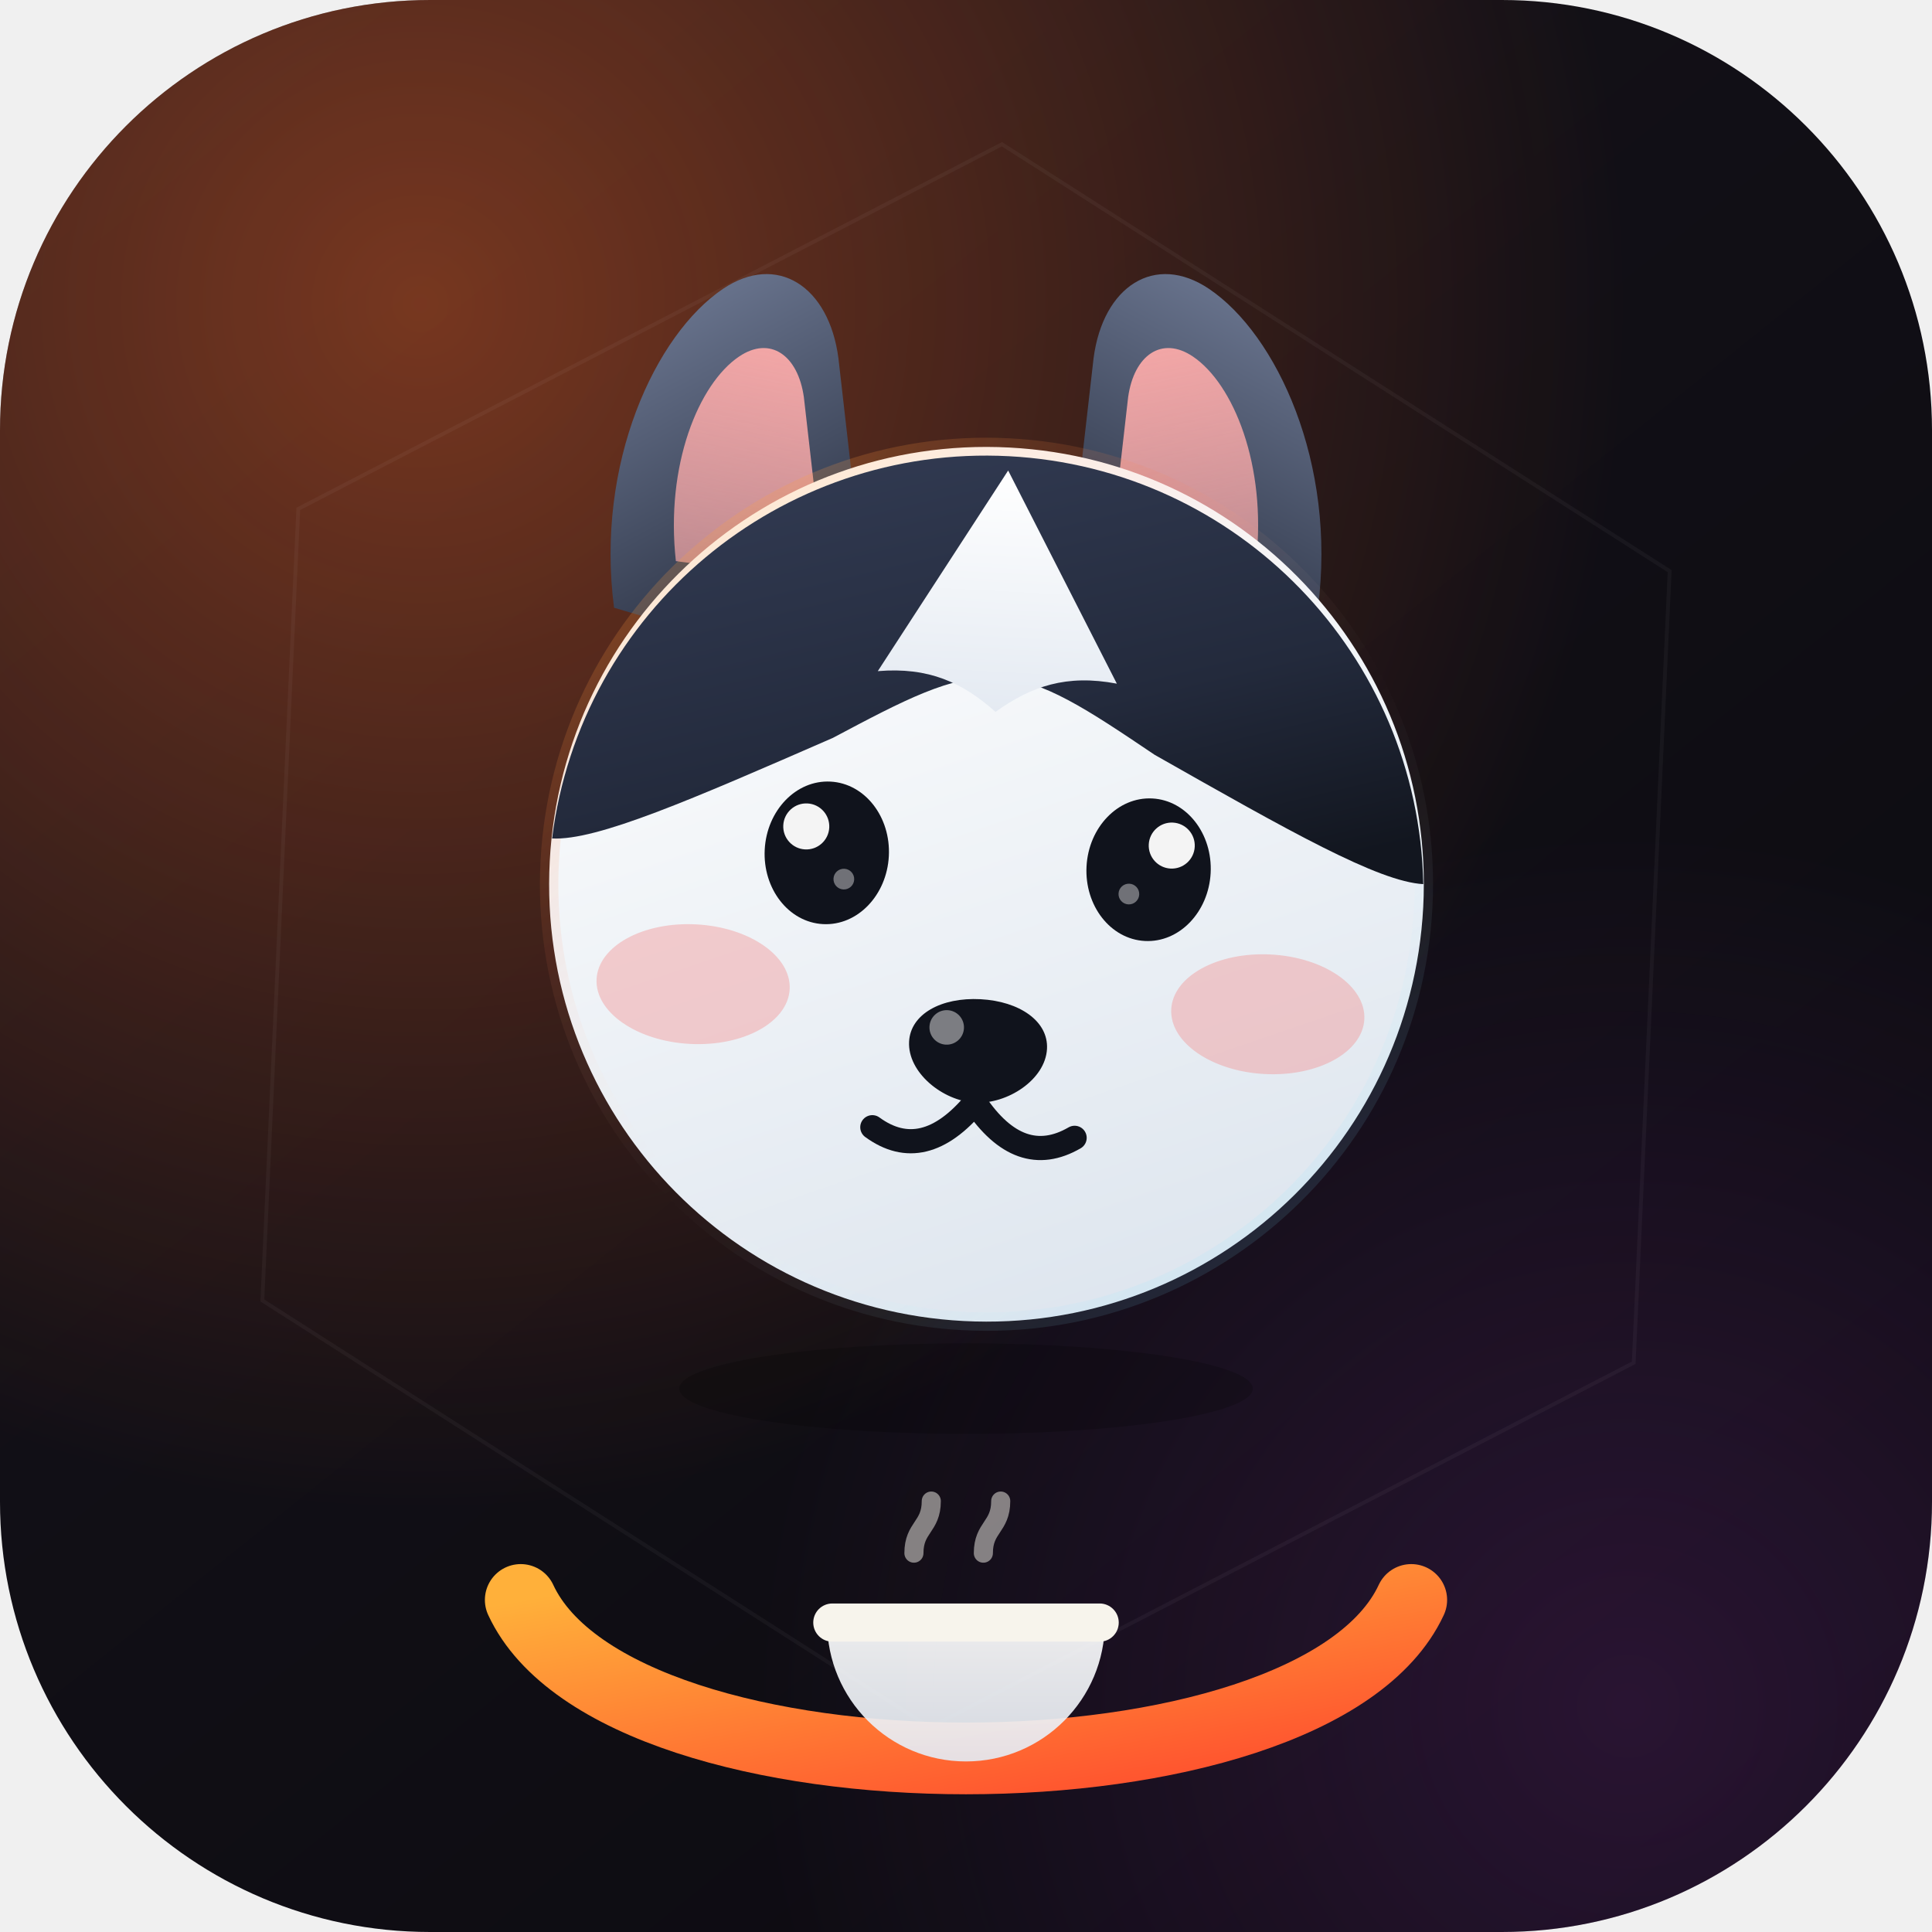
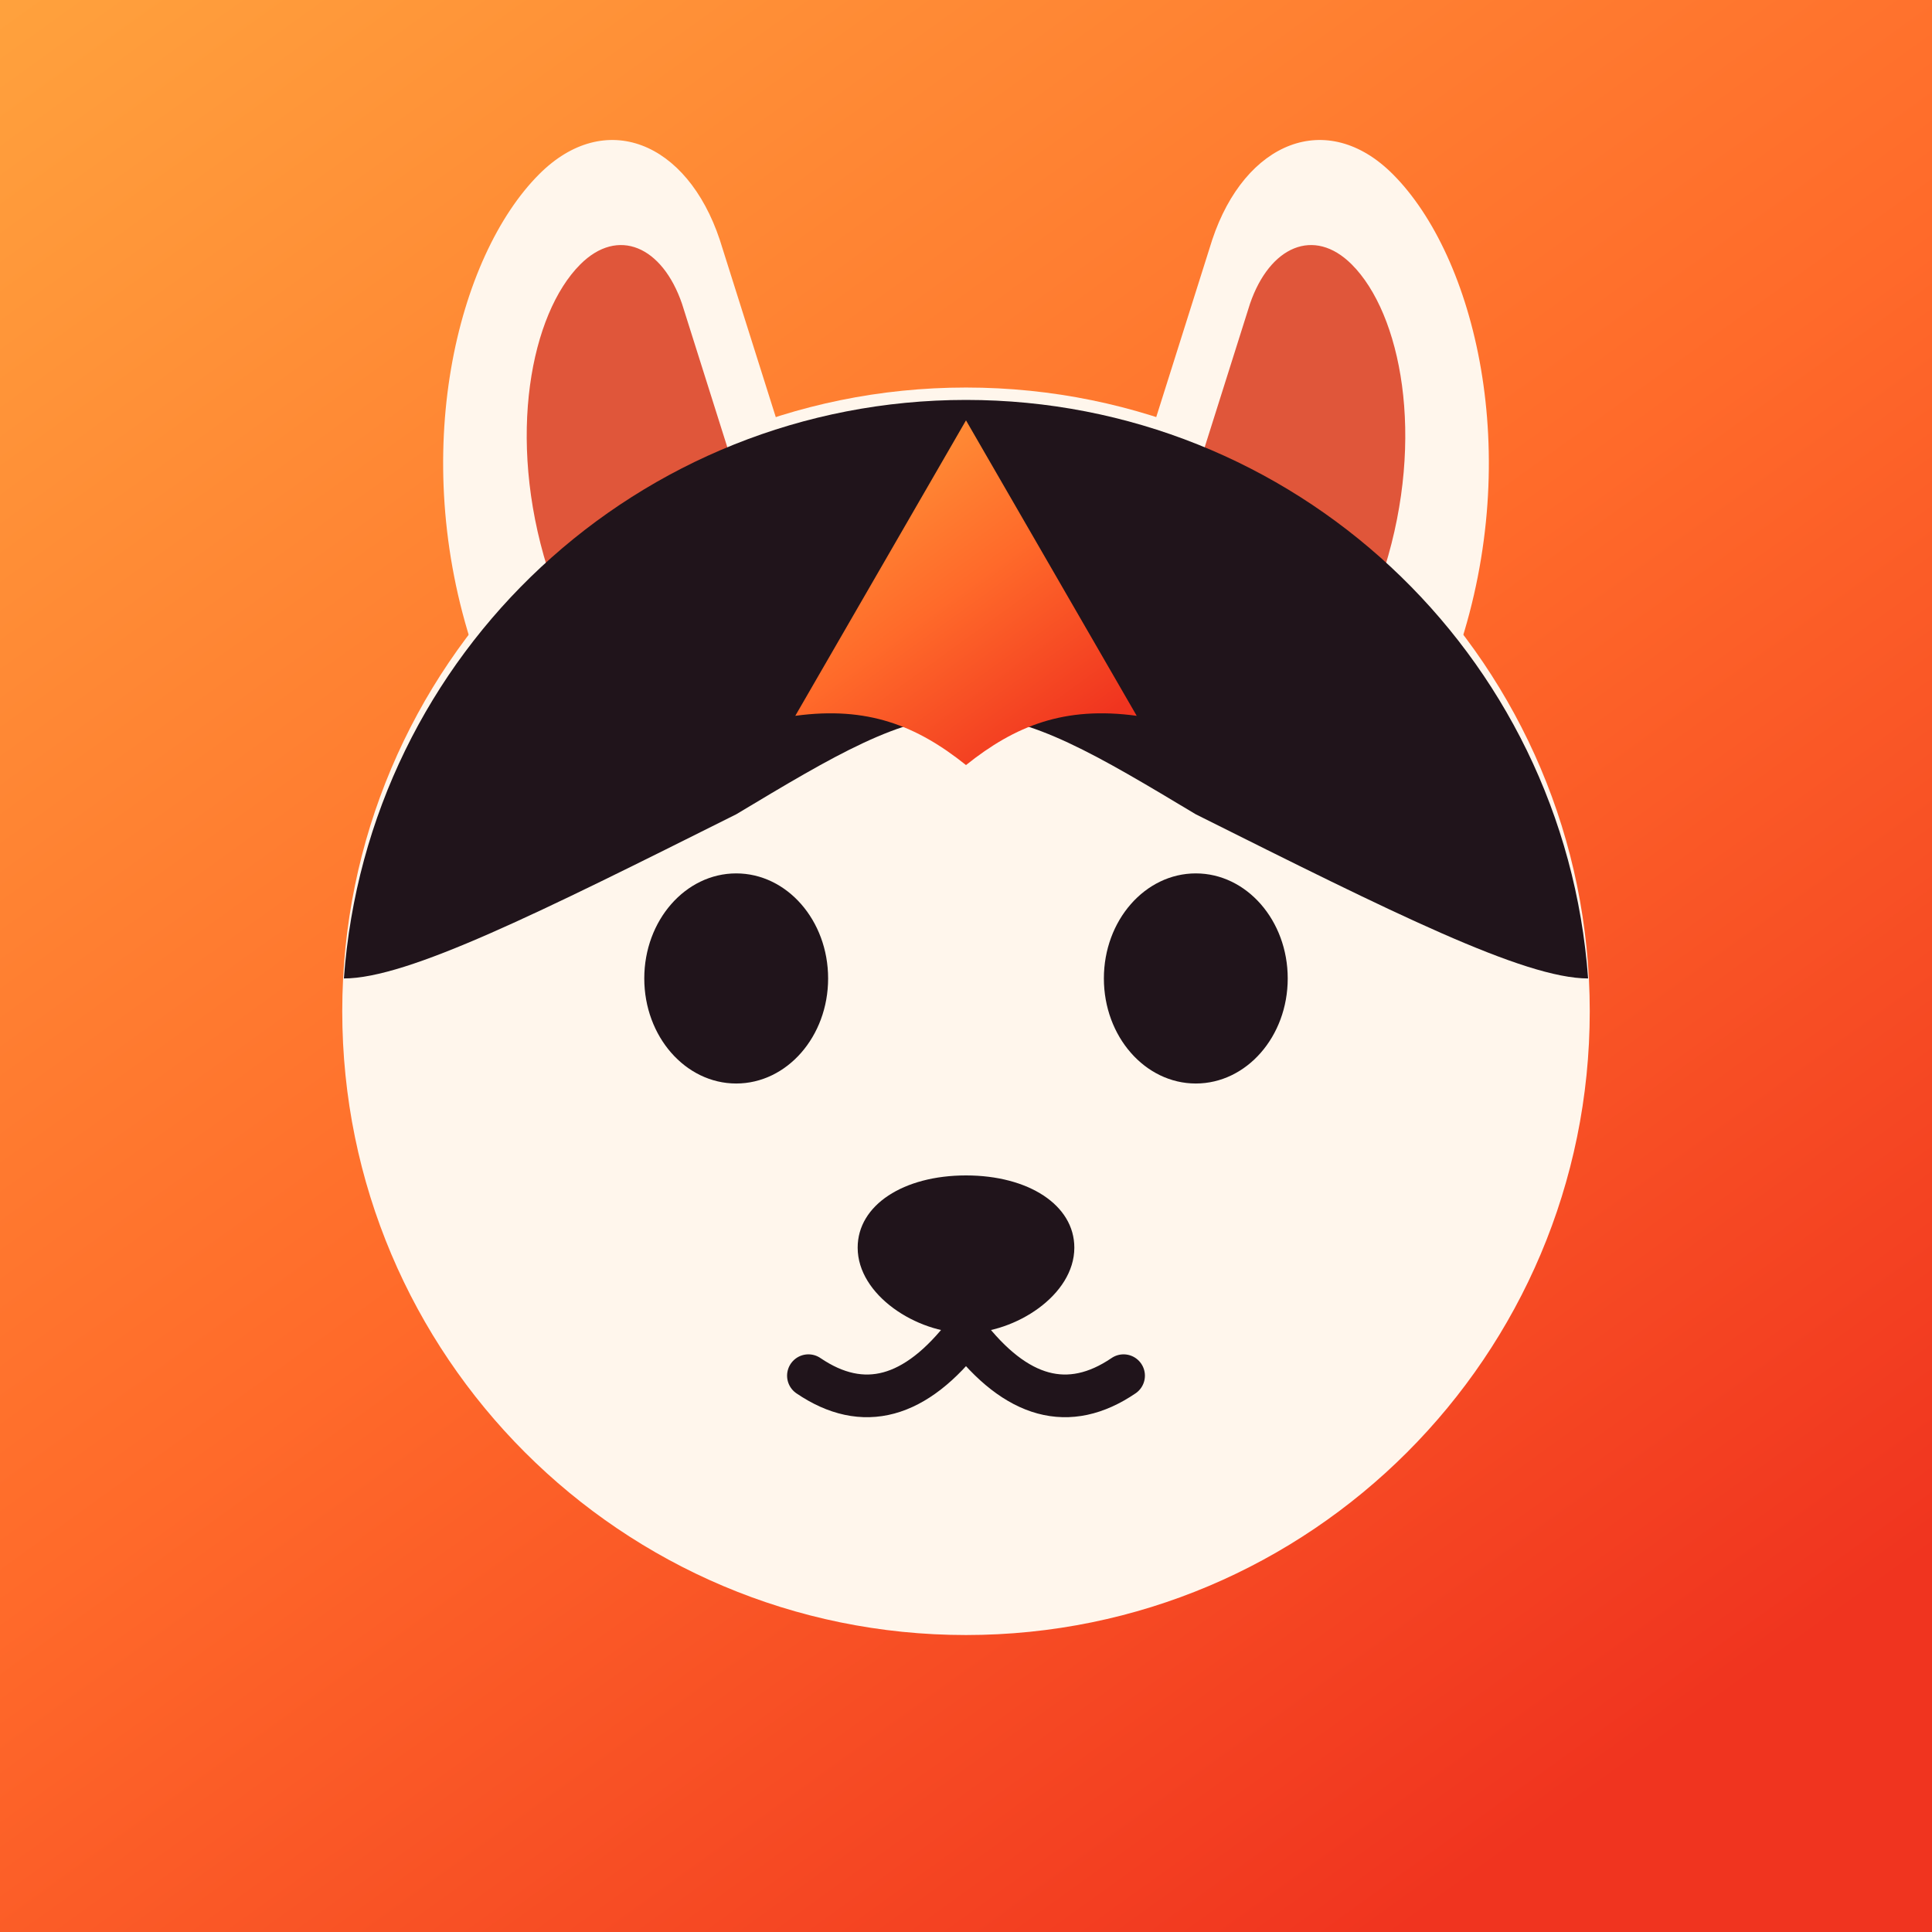
<svg xmlns="http://www.w3.org/2000/svg" viewBox="0 0 512 512" width="512" height="512" role="img" aria-label="FNM">
  <defs>
-     <linearGradient id="tile" x1=".1" y1="0" x2=".9" y2="1">
-       <stop offset="0" stop-color="#16131A" />
-       <stop offset="1" stop-color="#0B0A10" />
+     <linearGradient id="bg" x1="0" y1="0" x2=".72" y2="1">
+       <stop offset="0" stop-color="#FFA23D" />
+       <stop offset=".55" stop-color="#FF6A2A" />
+       <stop offset="1" stop-color="#F0341F" />
    </linearGradient>
-     <radialGradient id="ember" cx=".22" cy=".16" r=".62">
-       <stop offset="0" stop-color="#FF6A2A" stop-opacity=".42" />
-       <stop offset="1" stop-color="#FF6A2A" stop-opacity="0" />
-     </radialGradient>
-     <radialGradient id="plum" cx=".84" cy=".88" r=".45">
-       <stop offset="0" stop-color="#AE3EC9" stop-opacity=".18" />
-       <stop offset="1" stop-color="#AE3EC9" stop-opacity="0" />
-     </radialGradient>
-     <linearGradient id="coat" x1=".22" y1="0" x2=".8" y2="1">
-       <stop offset="0" stop-color="#6B7690" />
-       <stop offset=".52" stop-color="#454E63" />
-       <stop offset="1" stop-color="#232838" />
-     </linearGradient>
-     <linearGradient id="face" x1=".3" y1="0" x2=".7" y2="1">
-       <stop offset="0" stop-color="#FFFFFF" />
-       <stop offset="1" stop-color="#DDE5EE" />
-     </linearGradient>
-     <linearGradient id="cap" x1=".18" y1="0" x2=".82" y2="1">
-       <stop offset="0" stop-color="#333C54" />
-       <stop offset=".62" stop-color="#232A3C" />
-       <stop offset="1" stop-color="#12161F" />
-     </linearGradient>
-     <linearGradient id="blaze" x1=".5" y1="0" x2=".5" y2="1">
-       <stop offset="0" stop-color="#FFFFFF" />
-       <stop offset="1" stop-color="#E4EAF2" />
-     </linearGradient>
-     <linearGradient id="earin" x1=".5" y1="1" x2=".5" y2="0">
-       <stop offset="0" stop-color="#F2A6A6" stop-opacity=".72" />
-       <stop offset="1" stop-color="#F2A6A6" />
-     </linearGradient>
-     <linearGradient id="rim" x1=".10" y1="0" x2=".92" y2="1">
-       <stop offset="0" stop-color="#FFB03A" stop-opacity=".55" />
-       <stop offset=".30" stop-color="#FF7A45" stop-opacity=".18" />
-       <stop offset=".55" stop-color="#FFFFFF" stop-opacity="0" />
-       <stop offset="1" stop-color="#53D9FF" stop-opacity=".3" />
-     </linearGradient>
-     <linearGradient id="tug" x1="0" y1="0" x2="1" y2="1">
-       <stop offset="0" stop-color="#FFB03A" />
-       <stop offset="1" stop-color="#FF4D2E" />
-     </linearGradient>
-     <clipPath id="hd">
-       <path d="M60 28 C81 28 98 45 98 66 C98 87 81 104 60 104 C39 104 22 87 22 66 C22 45 39 28 60 28 Z" />
-     </clipPath>
  </defs>
-   <rect width="512" height="512" rx="114" fill="url(#tile)" />
-   <rect width="512" height="512" rx="114" fill="url(#ember)" />
-   <rect width="512" height="512" rx="114" fill="url(#plum)" />
-   <g transform="rotate(2.6 256 248)" fill="none" stroke="#FFFFFF" stroke-opacity=".04" stroke-width="1">
-     <path d="M256 38 L437.9 143 L437.9 353 L256 458 L74.1 353 L74.1 143 Z" />
-   </g>
-   <ellipse cx="256" cy="368" rx="76" ry="12" fill="#000000" opacity=".2" />
-   <g transform="translate(256 222) scale(3.05) translate(-60 -62)">
-     <g transform="rotate(11 40 40)">
-       <path d="M30 44 C26 32 29 20 34 15 C38 11 43 13 45 19 L51 38 C52.6 42.6 49 47 44.6 45.4 Z" fill="url(#coat)" />
-       <path d="M34.5 39 C32 31 33.5 23.5 36.5 20.5 C38.8 18.2 41.5 19.4 42.7 22.9 L46.3 34.3 C47.2 36.9 45.2 39.4 42.7 38.5 Z" fill="url(#earin)" />
+   <rect width="512" height="512" fill="url(#bg)" />
+   <g transform="translate(256 268) scale(4.35) translate(-60 -66)">
+     <path fill="#FFF6EC" d="M30 44 C26 32 29 20 34 15 C38 11 43 13 45 19 L51 38 Z" />
+     <path fill="#FFF6EC" d="M90 44 C94 32 91 20 86 15 C82 11 77 13 75 19 L69 38 Z" />
+     <circle cx="60" cy="66" r="38" fill="#FFF6EC" />
+     <path fill="#E0563A" d="M34.5 39 C32 31 33.5 23.5 36.5 20.5 C38.8 18.2 41.5 19.4 42.7 22.9 L46.3 34.3 Z" />
+     <path fill="#E0563A" d="M85.5 39 C88 31 86.5 23.5 83.5 20.5 C81.2 18.2 78.5 19.4 77.3 22.9 L73.7 34.3 Z" />
+     <g fill="#20141B">
+       <path d="M22.1 64 A38 38 0 0 1 97.9 64 C94 64 86 60 74 54 C68 50.4 64 48 60 48 C56 48 52 50.4 46 54 C34 60 26 64 22.1 64 Z" />
+       <ellipse cx="46" cy="64" rx="5.6" ry="6.4" />
+       <ellipse cx="74" cy="64" rx="5.6" ry="6.4" />
+       <path d="M60 76 C63.8 76 66.6 77.8 66.6 80.4 C66.6 83.3 63 85.6 60 85.6 C57 85.6 53.4 83.3 53.4 80.4 C53.4 77.8 56.2 76 60 76 Z" />
    </g>
-     <g transform="scale(-1,1) translate(-120,0)">
-       <g transform="rotate(11 40 40)">
-         <path d="M30 44 C26 32 29 20 34 15 C38 11 43 13 45 19 L51 38 C52.6 42.6 49 47 44.6 45.4 Z" fill="url(#coat)" />
-         <path d="M34.5 39 C32 31 33.5 23.5 36.5 20.5 C38.8 18.2 41.5 19.4 42.7 22.9 L46.3 34.3 C47.2 36.9 45.2 39.4 42.7 38.5 Z" fill="url(#earin)" />
-       </g>
+     <g fill="none" stroke="#20141B" stroke-width="2.6" stroke-linecap="round">
+       <path d="M60 85.6 Q55.4 91.6 50.4 88.2" />
+       <path d="M60 85.6 Q64.6 91.6 69.6 88.2" />
    </g>
-     <g transform="rotate(3 60 100)">
-       <path d="M60 28 C81 28 98 45 98 66 C98 87 81 104 60 104 C39 104 22 87 22 66 C22 45 39 28 60 28 Z" fill="url(#face)" />
-       <path d="M60 28 C81 28 98 45 98 66 C98 87 81 104 60 104 C39 104 22 87 22 66 C22 45 39 28 60 28 Z" fill="none" stroke="url(#rim)" stroke-width="1.6" opacity=".5" />
-       <path clip-path="url(#hd)" fill="url(#cap)" d="M22.1 64 A38 38 0 0 1 97.9 64 C94 64 86 60 74 54 C68 50.4 64 48 60 48 C56 48 52 50.4 46 54 C34 60 26 64 22.1 64 Z" />
-       <path fill="url(#blaze)" d="M60 30 L70.4 48 C66 47.4 63 48.6 60 51 C57 48.6 54 47.4 49.6 48 Z" />
-       <g clip-path="url(#hd)" fill="#F28C8C" opacity=".4">
-         <ellipse cx="35" cy="76" rx="8.4" ry="5.2" />
-         <ellipse cx="85" cy="76" rx="8.4" ry="5.2" />
-       </g>
-       <g transform="translate(74 64)">
-         <path d="M0 -6.2 C3 -6.2 5.4 -3.4 5.4 0 C5.4 3.4 3 6.2 0 6.2 C-3 6.2 -5.4 3.4 -5.4 0 C-5.4 -3.4 -3 -6.2 0 -6.2 Z" fill="#10131C" />
-         <circle cx="1.9" cy="-2.2" r="2" fill="#FFFFFF" opacity=".95" />
-         <circle cx="-1.6" cy="2.2" r=".9" fill="#FFFFFF" opacity=".4" />
-       </g>
-       <g transform="translate(120,0) scale(-1,1) translate(74 64)">
-         <path d="M0 -6.2 C3 -6.2 5.4 -3.4 5.4 0 C5.4 3.4 3 6.2 0 6.2 C-3 6.2 -5.4 3.4 -5.4 0 C-5.4 -3.4 -3 -6.2 0 -6.2 Z" fill="#10131C" />
-         <circle cx="1.9" cy="-2.2" r="2" fill="#FFFFFF" opacity=".95" />
-         <circle cx="-1.6" cy="2.2" r=".9" fill="#FFFFFF" opacity=".4" />
-       </g>
-       <path fill="#10131C" d="M60 76 C63.4 76 66 77.6 66 80 C66 82.7 62.8 85 60 85 C57.2 85 54 82.7 54 80 C54 77.6 56.6 76 60 76 Z" />
-       <circle cx="57.2" cy="78.6" r="1.5" fill="#FFFFFF" opacity=".45" />
-       <g fill="none" stroke="#10131C" stroke-width="2.1" stroke-linecap="round">
-         <path d="M60 85 Q55.8 90.6 51.2 87.6" />
-         <path d="M60 85 Q64.2 90.6 68.8 87.6" />
-       </g>
-     </g>
-   </g>
-   <path d="M138 424 C164 480 348 480 374 424" stroke="url(#tug)" stroke-width="19" stroke-linecap="round" fill="none" />
-   <g transform="translate(256 430) scale(4.6) translate(-12 -12)">
-     <path d="M4 12a8 8 0 0 0 16 0z" fill="url(#blaze)" fill-opacity=".92" />
-     <rect x="3.2" y="10.9" width="17.6" height="2.2" rx="1.1" fill="#F7F4EC" />
-     <path d="M9 8c0-1.5 1-1.5 1-3M13 8c0-1.5 1-1.5 1-3" fill="none" stroke="#F7F4EC" stroke-opacity=".5" stroke-width="1.1" stroke-linecap="round" />
+     <path fill="url(#bg)" d="M60 30 L70.4 48 C66 47.4 63 48.6 60 51 C57 48.6 54 47.4 49.6 48 Z" />
  </g>
</svg>
